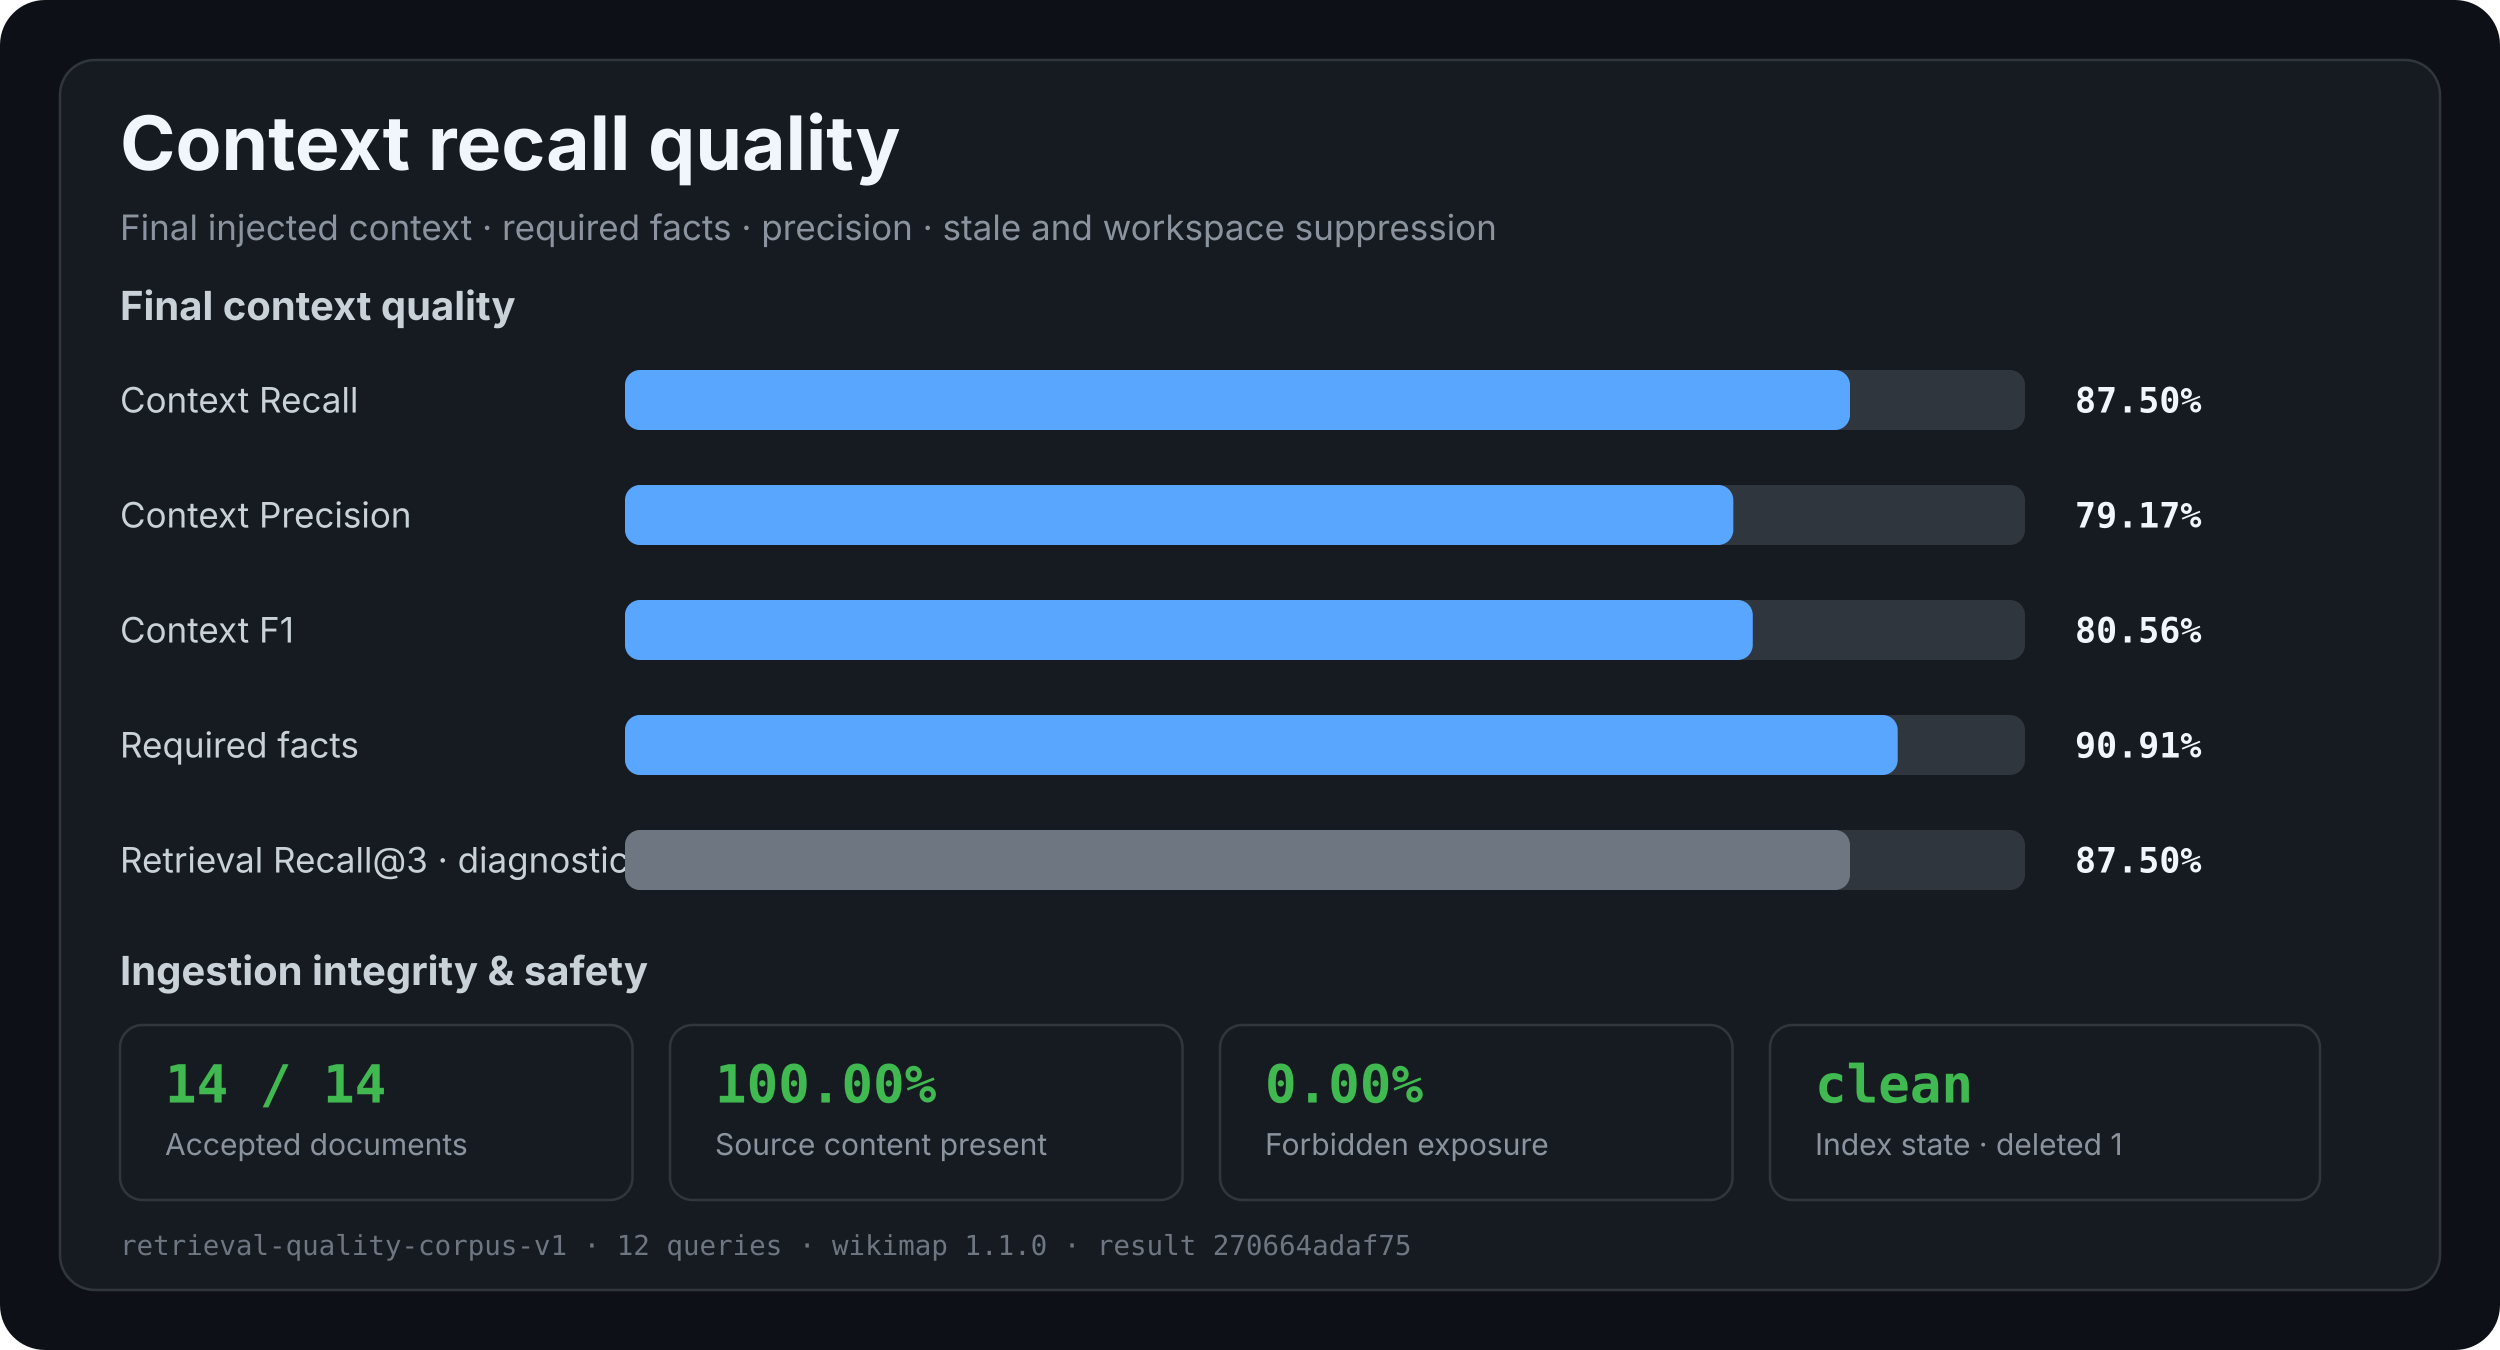
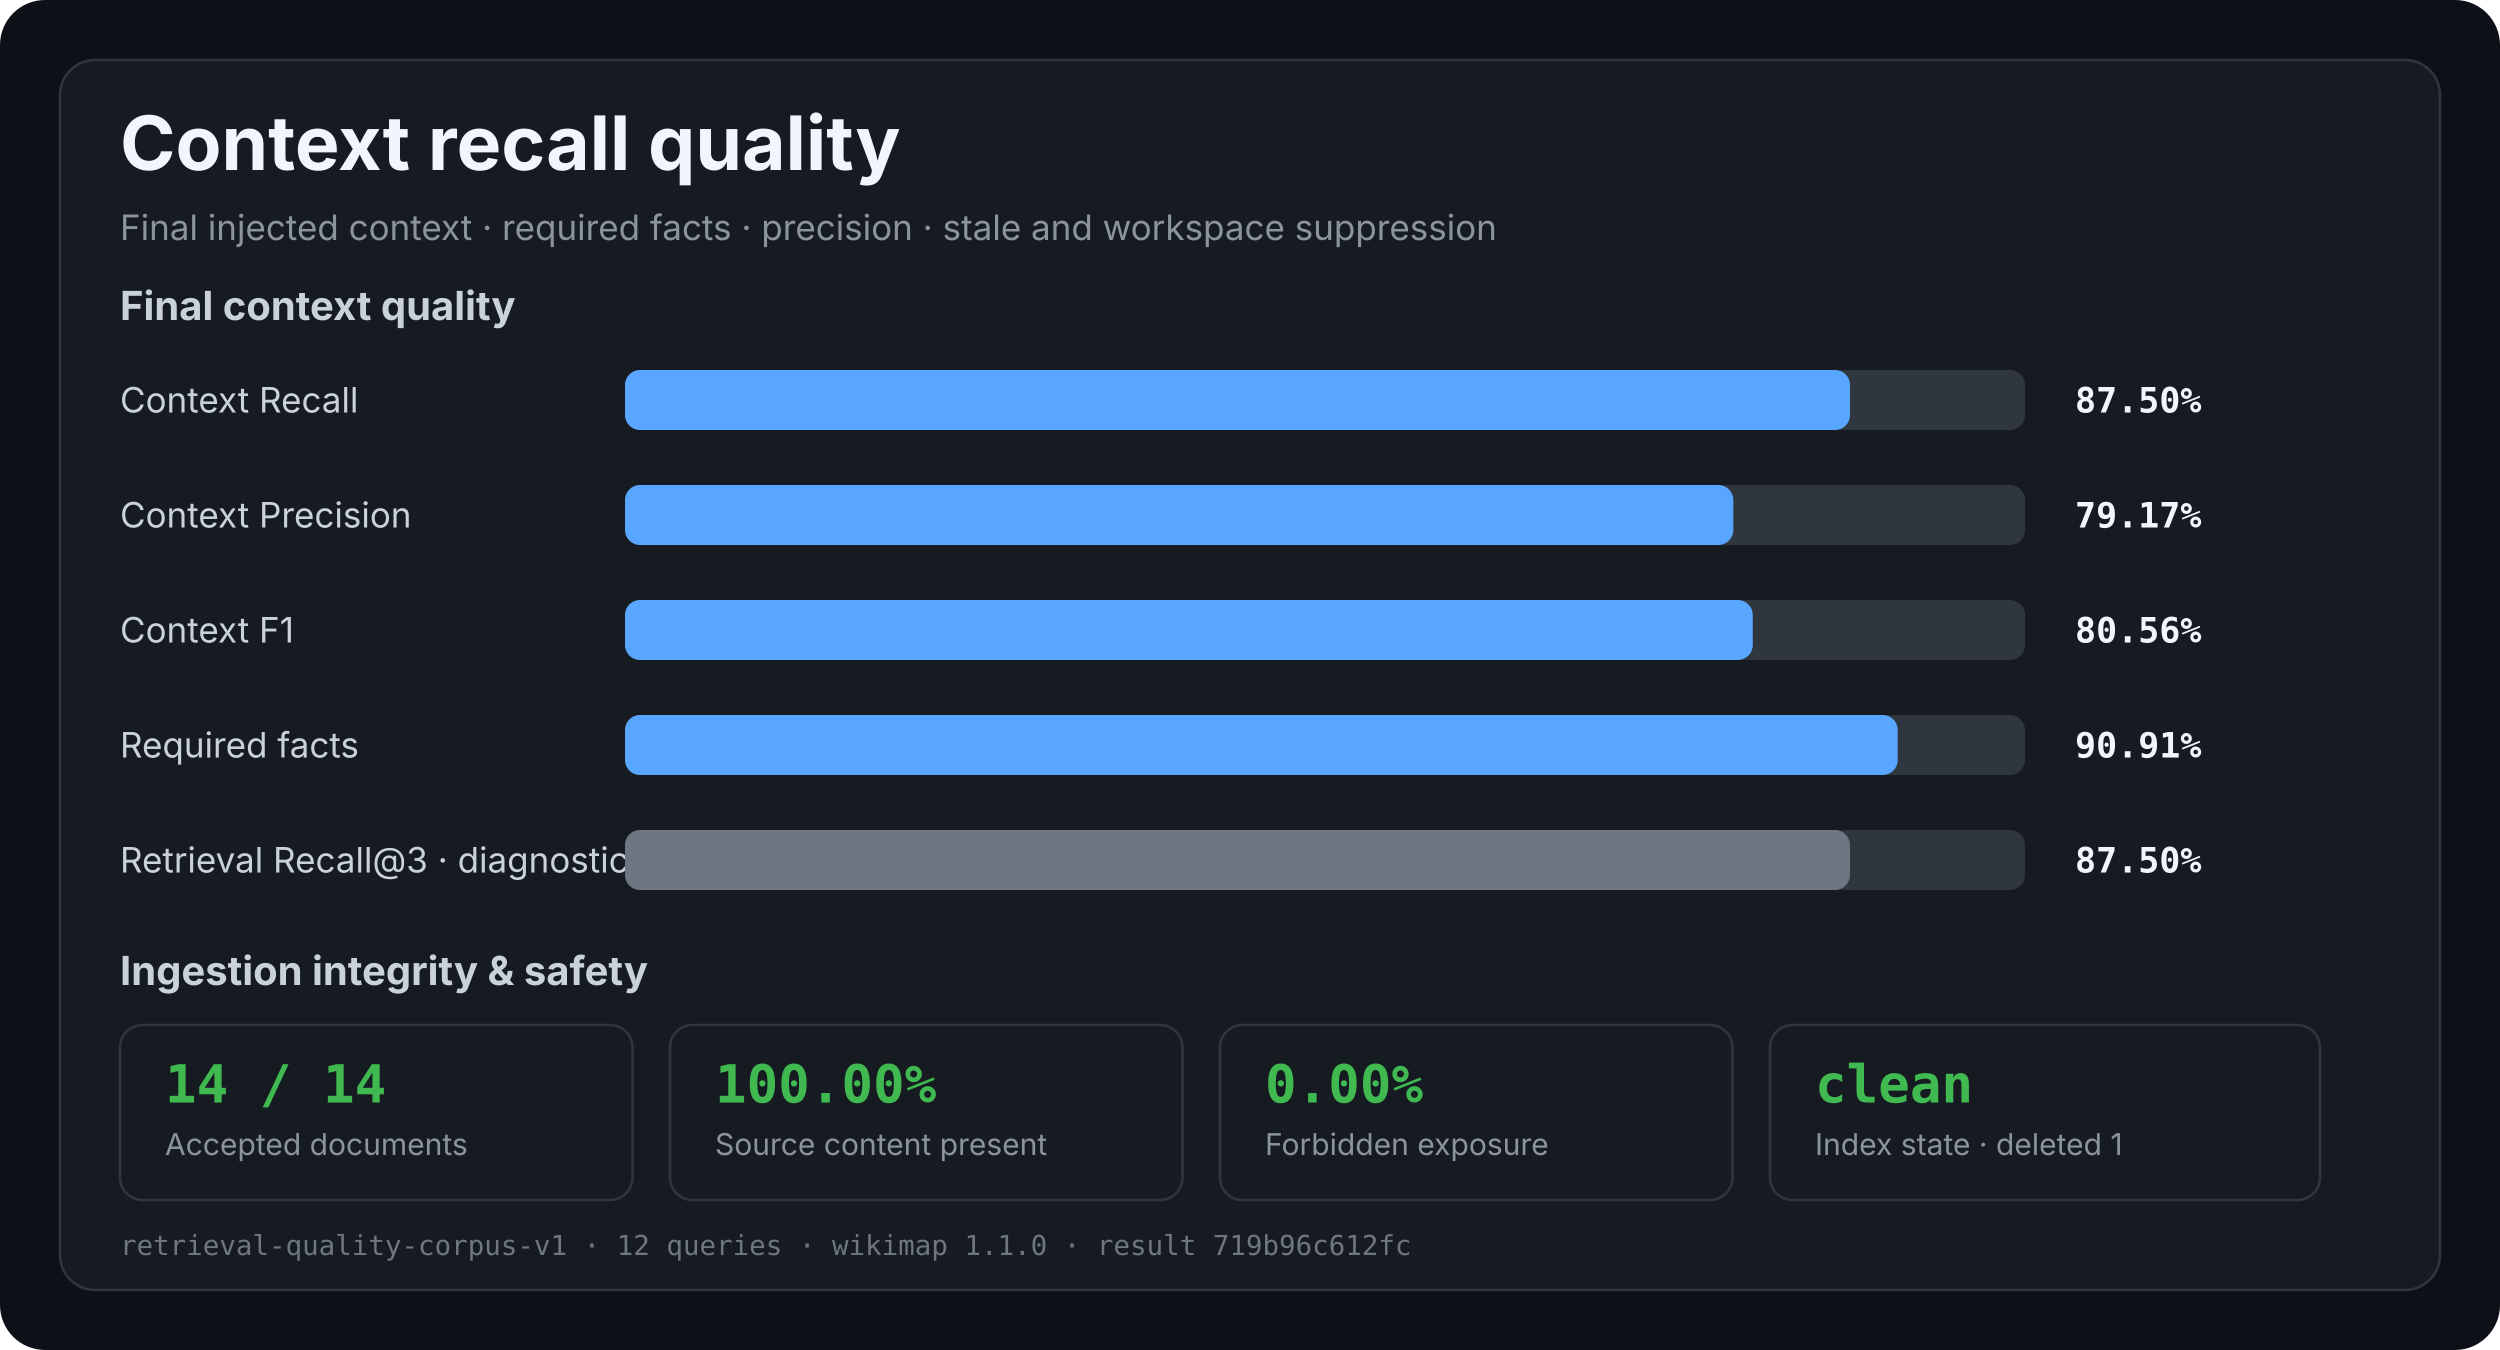
<svg xmlns="http://www.w3.org/2000/svg" width="1000" height="540" viewBox="0 0 1000 540" role="img" aria-labelledby="title desc">
  <style>
  .bg { fill: #0d1117; }
  .panel { fill: #161b22; stroke: #30363d; stroke-width: 1; }
  .title { fill: #f0f6fc; font: 700 30px -apple-system,BlinkMacSystemFont,"Segoe UI",sans-serif; }
  .subtitle { fill: #8b949e; font: 14px -apple-system,BlinkMacSystemFont,"Segoe UI",sans-serif; }
  .section { fill: #c9d1d9; font: 700 16px -apple-system,BlinkMacSystemFont,"Segoe UI",sans-serif; }
  .label { fill: #c9d1d9; font: 14px -apple-system,BlinkMacSystemFont,"Segoe UI",sans-serif; }
  .value { fill: #f0f6fc; font: 700 14px ui-monospace,SFMono-Regular,Consolas,monospace; }
  .track { fill: #30363d; }
  .bar { fill: #58a6ff; }
  .diagnostic-bar { fill: #6e7681; }
  .card-value { fill: #3fb950; font: 700 21px ui-monospace,SFMono-Regular,Consolas,monospace; }
  .card-label { fill: #8b949e; font: 12px -apple-system,BlinkMacSystemFont,"Segoe UI",sans-serif; }
  .footer { fill: #6e7681; font: 11px ui-monospace,SFMono-Regular,Consolas,monospace; }
</style>
  <rect width="1000" height="540" rx="18" class="bg" />
  <rect x="24" y="24" width="952" height="492" rx="14" class="panel" />
  <text x="48" y="68" class="title">Context recall quality</text>
  <text x="48" y="96" class="subtitle">Final injected context · required facts · precision · stale and workspace suppression</text>
  <text x="48" y="128" class="section">Final context quality</text>
  <text x="48" y="165" class="label">Context Recall</text>
  <rect x="250" y="148" width="560" height="24" rx="6" class="track" />
  <rect x="250" y="148" width="490.00" height="24" rx="6" class="bar" />
  <text x="830" y="165" class="value">87.50%</text>
  <text x="48" y="211" class="label">Context Precision</text>
  <rect x="250" y="194" width="560" height="24" rx="6" class="track" />
  <rect x="250" y="194" width="443.33" height="24" rx="6" class="bar" />
  <text x="830" y="211" class="value">79.17%</text>
  <text x="48" y="257" class="label">Context F1</text>
  <rect x="250" y="240" width="560" height="24" rx="6" class="track" />
  <rect x="250" y="240" width="451.11" height="24" rx="6" class="bar" />
  <text x="830" y="257" class="value">80.56%</text>
  <text x="48" y="303" class="label">Required facts</text>
  <rect x="250" y="286" width="560" height="24" rx="6" class="track" />
  <rect x="250" y="286" width="509.09" height="24" rx="6" class="bar" />
  <text x="830" y="303" class="value">90.91%</text>
  <text x="48" y="349" class="label">Retrieval Recall@3 · diagnostic</text>
  <rect x="250" y="332" width="560" height="24" rx="6" class="track" />
  <rect x="250" y="332" width="490.00" height="24" rx="6" class="diagnostic-bar" />
  <text x="830" y="349" class="value">87.50%</text>
  <text x="48" y="394" class="section">Ingestion integrity &amp; safety</text>
  <rect x="48" y="410" width="205" height="70" rx="9" class="panel" />
  <text x="66" y="441" class="card-value">14 / 14</text>
  <text x="66" y="462" class="card-label">Accepted documents</text>
  <rect x="268" y="410" width="205" height="70" rx="9" class="panel" />
  <text x="286" y="441" class="card-value">100.00%</text>
  <text x="286" y="462" class="card-label">Source content present</text>
  <rect x="488" y="410" width="205" height="70" rx="9" class="panel" />
  <text x="506" y="441" class="card-value">0.00%</text>
  <text x="506" y="462" class="card-label">Forbidden exposure</text>
  <rect x="708" y="410" width="220" height="70" rx="9" class="panel" />
  <text x="726" y="441" class="card-value">clean</text>
  <text x="726" y="462" class="card-label">Index state · deleted 1</text>
-   <text x="48" y="502" class="footer">retrieval-quality-corpus-v1 · 12 queries · wikimap 1.1.0 · result 270664adaf75</text>
+   <text x="48" y="502" class="footer">retrieval-quality-corpus-v1 · 12 queries · wikimap 1.1.0 · result 719b96c612fc</text>
</svg>
